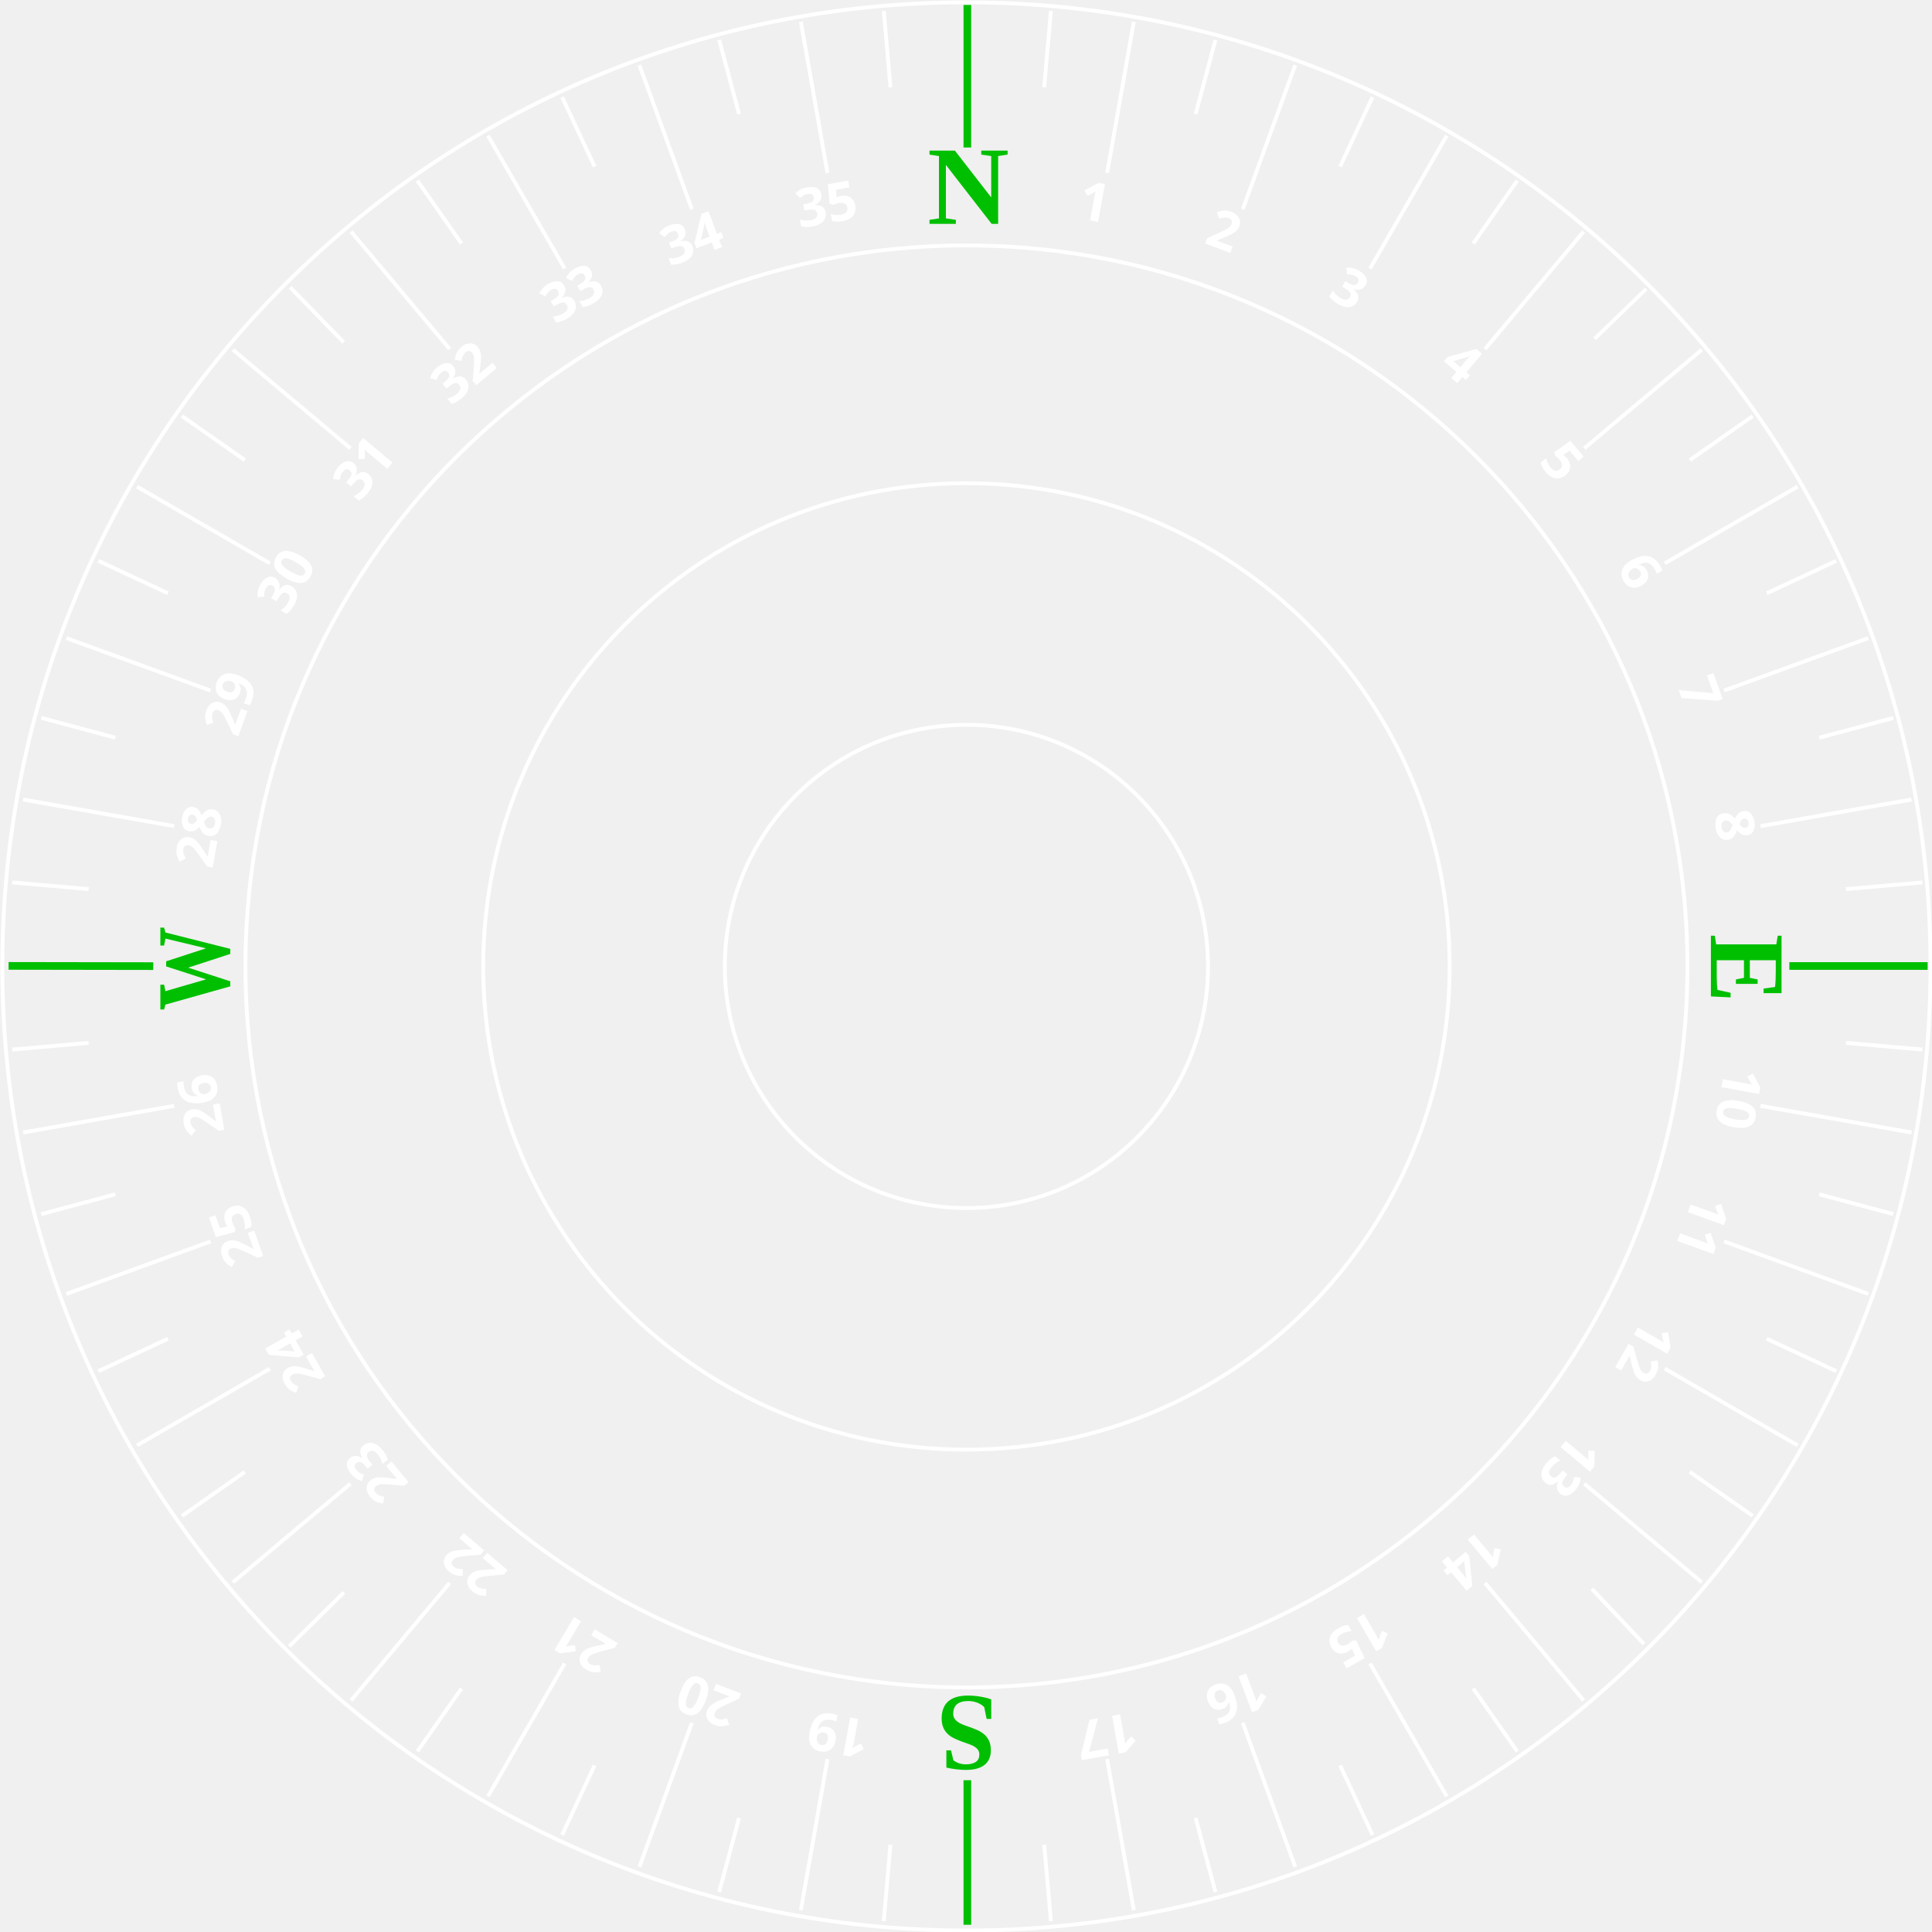
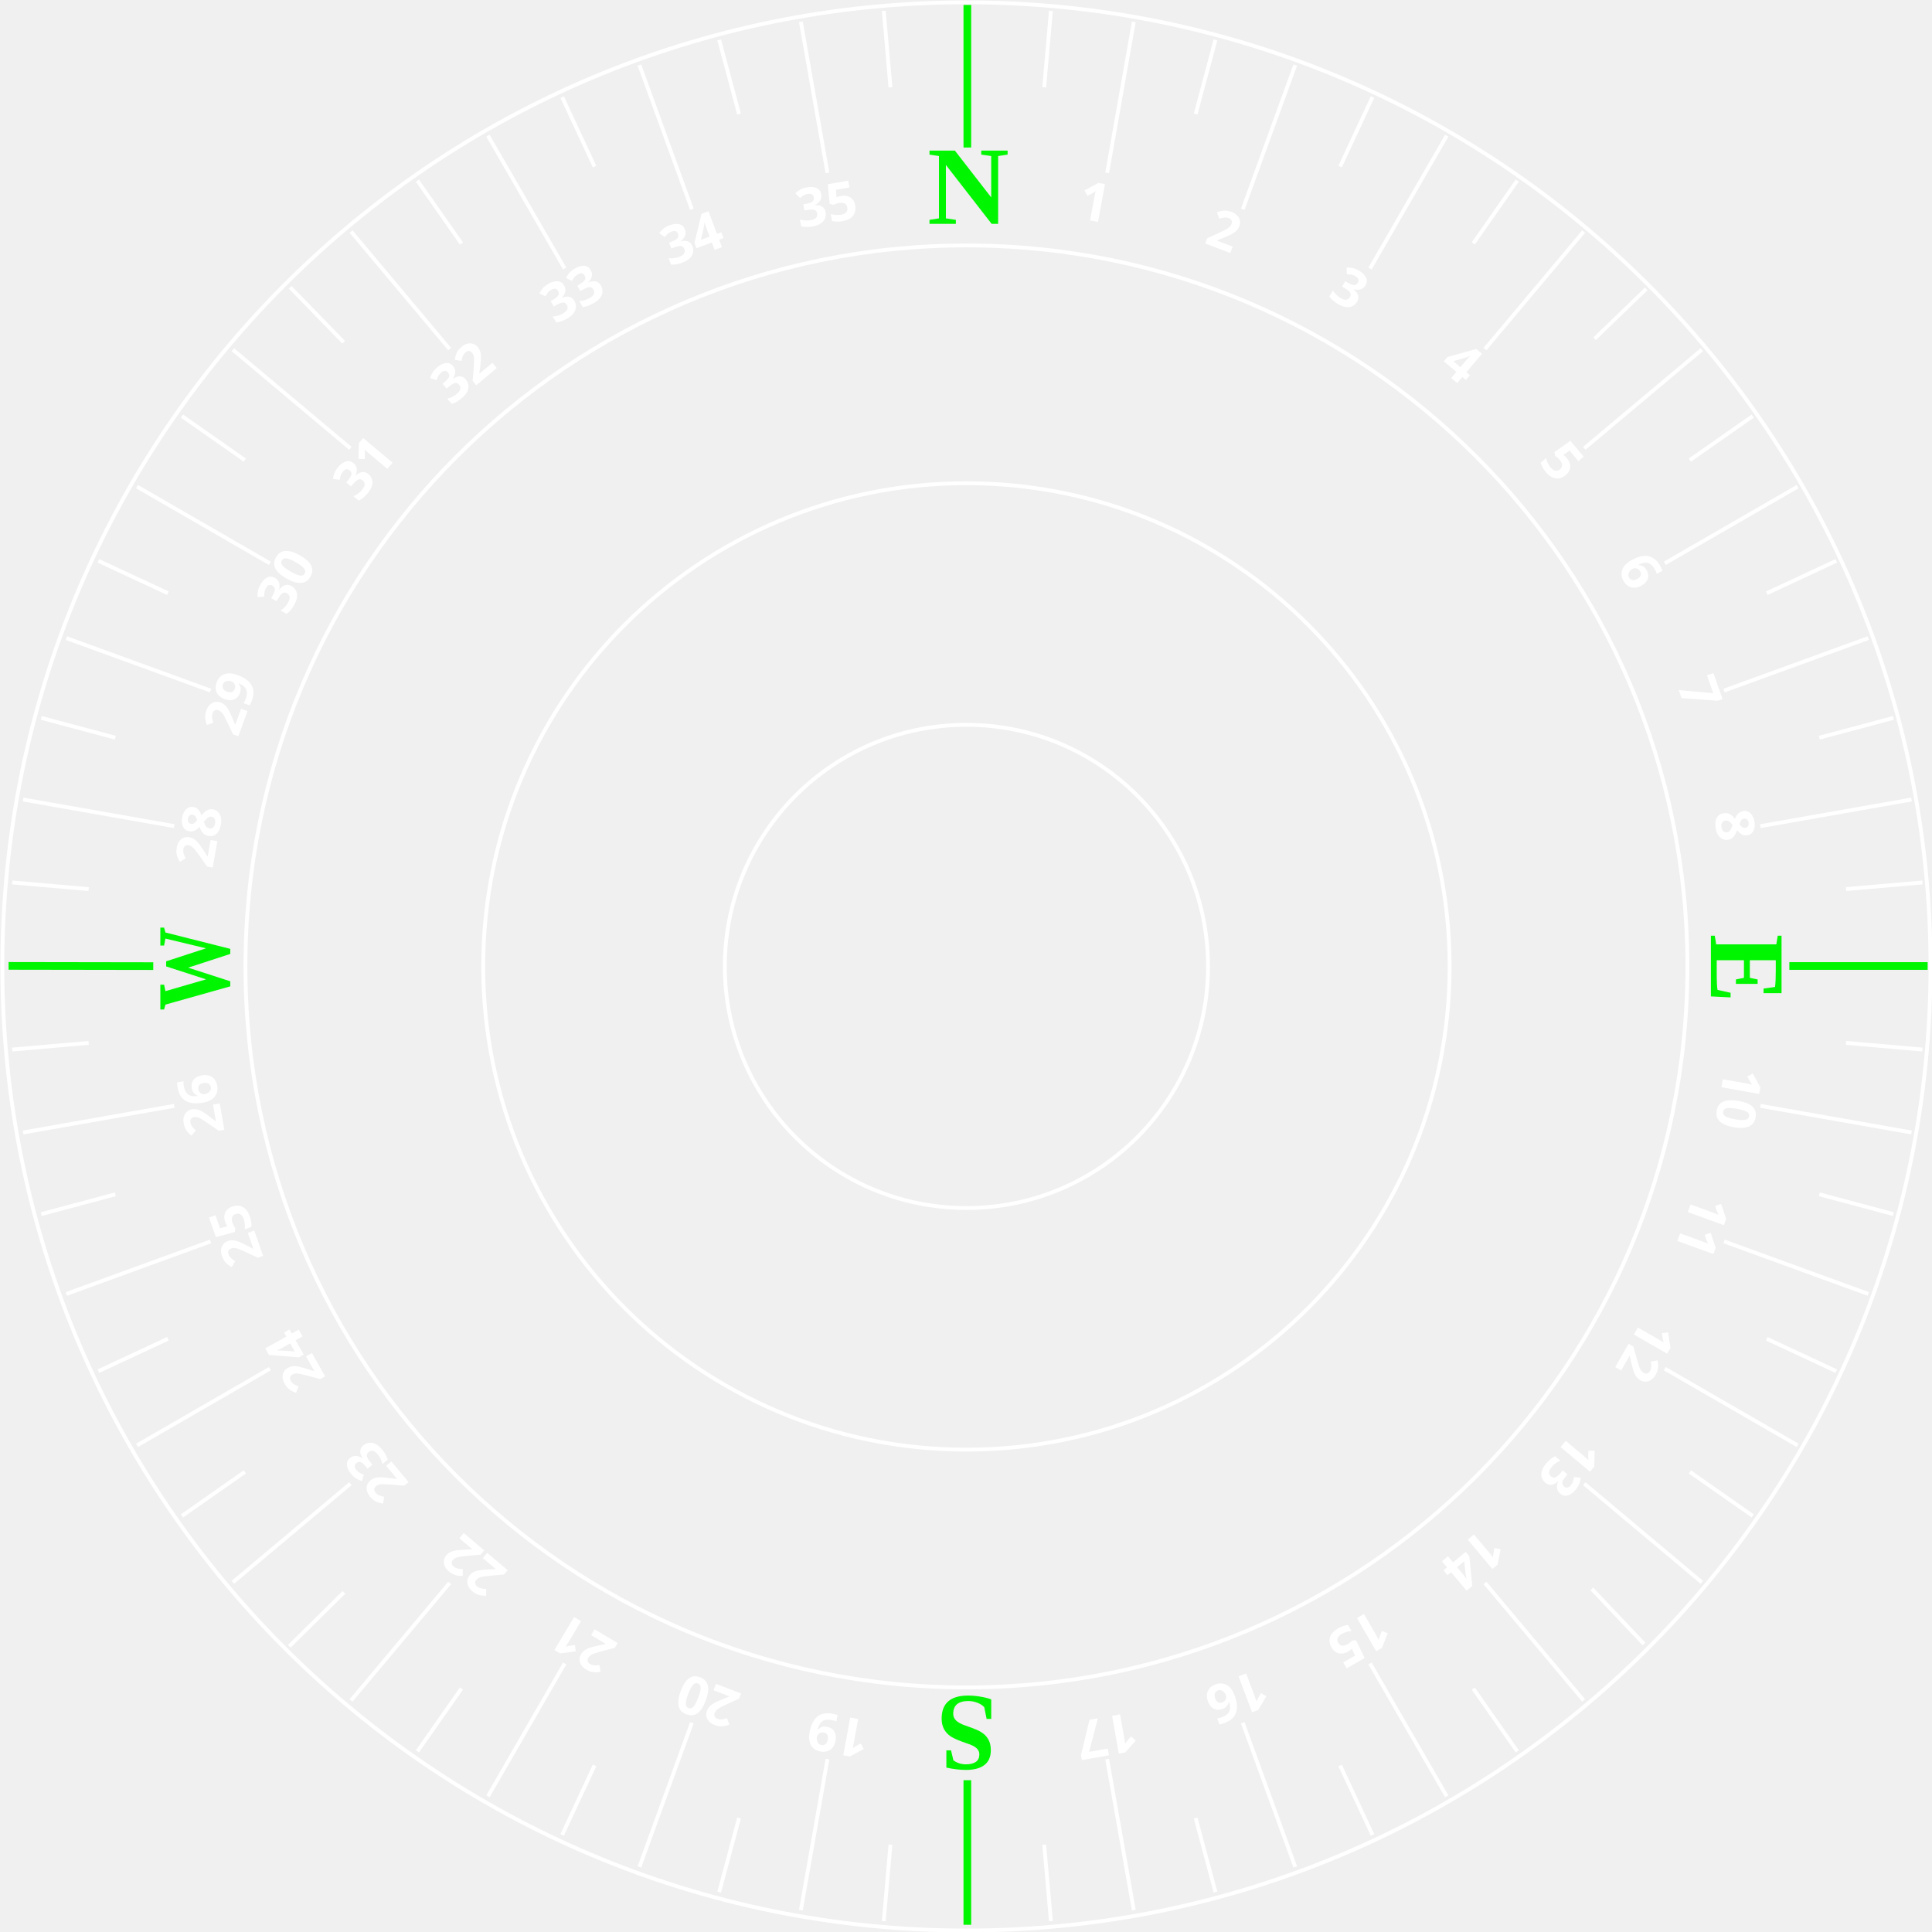
- <svg xmlns="http://www.w3.org/2000/svg" xmlns:xlink="http://www.w3.org/1999/xlink" viewBox="0 0 503.78 503.78" xlinkns="http://www.w3.org/1999/xlink" version="1.1" id="svg9563" width="503.78" height="503.78">
+ <svg xmlns="http://www.w3.org/2000/svg" xmlns:xlink="http://www.w3.org/1999/xlink" viewBox="0 0 503.78 503.78" xlinkns="http://www.w3.org/1999/xlink" version="1.1" id="svg9563" style="transform:rotate(360deg)" width="503.78" height="503.78">
  <defs id="defs9567">
    <linearGradient id="linearGradient7520">
      <stop style="stop-color:#ffffff;stop-opacity:1;" offset="0" id="stop7516" />
      <stop style="stop-color:#ffffff;stop-opacity:0;" offset="1" id="stop7518" />
    </linearGradient>
    <clipPath clipPathUnits="userSpaceOnUse" id="clipPath7363">
      <g id="use7365">
        <text transform="rotate(20.78847)" x="315.784" y="-52.173" font-size="14px" font-weight="bold" xml:space="preserve" id="text7367" style="font-weight:bold;font-size:14px;font-family:Thryomanes;fill:#000000;stroke-width:1px">2</text>
        <text transform="rotate(10.37961)" x="286.277" y="5.323" font-size="14px" font-weight="bold" xml:space="preserve" id="text7369" style="font-weight:bold;font-size:14px;font-family:Thryomanes;fill:#000000;stroke-width:1px">1</text>
        <text transform="rotate(30.79779)" x="336.794" y="-110.674" font-size="14px" font-weight="bold" xml:space="preserve" id="text7371" style="font-weight:bold;font-size:14px;font-family:Thryomanes;fill:#000000;stroke-width:1px">3</text>
        <text transform="rotate(40.2158)" x="348.09" y="-169.064" font-size="14px" font-weight="bold" xml:space="preserve" id="text7373" style="font-weight:bold;font-size:14px;font-family:Thryomanes;fill:#000000;stroke-width:1px">4</text>
        <text transform="rotate(50.13354)" x="349.426" y="-230.622" font-size="14px" font-weight="bold" xml:space="preserve" id="text7375" style="font-weight:bold;font-size:14px;font-family:Thryomanes;fill:#000000;stroke-width:1px">5</text>
        <text transform="rotate(60.52595)" x="335.991" y="-294.158" font-size="14px" font-weight="bold" xml:space="preserve" id="text7377" style="font-weight:bold;font-size:14px;font-family:Thryomanes;fill:#000000;stroke-width:1px">6</text>
        <text transform="rotate(70.55272)" x="313.88" y="-352.857" font-size="14px" font-weight="bold" xml:space="preserve" id="text7379" style="font-weight:bold;font-size:14px;font-family:Thryomanes;fill:#000000;stroke-width:1px">7</text>
        <text transform="rotate(80.16222)" x="285.248" y="-404.025" font-size="14px" font-weight="bold" xml:space="preserve" id="text7381" style="font-weight:bold;font-size:14px;font-family:Thryomanes;fill:#000000;stroke-width:1px">8</text>
        <text transform="rotate(-159.2115)" x="-337.935" y="-344.232" font-size="14px" font-weight="bold" xml:space="preserve" id="text7385" style="font-weight:bold;font-size:14px;font-family:Thryomanes;fill:#000000;stroke-width:1px">
          <tspan x="-337.935" y="-344.232" id="tspan7383" style="stroke-width:1px">20</tspan>
        </text>
        <text transform="rotate(-169.6204)" x="-304.541" y="-400.584" font-size="14px" font-weight="bold" xml:space="preserve" id="text7387" style="font-weight:bold;font-size:14px;font-family:Thryomanes;fill:#000000;stroke-width:1px">19</text>
        <text transform="rotate(-149.2022)" x="-358.265" y="-285.552" font-size="14px" font-weight="bold" xml:space="preserve" id="text7389" style="font-weight:bold;font-size:14px;font-family:Thryomanes;fill:#000000;stroke-width:1px">21</text>
        <text transform="rotate(-139.7842)" x="-366.002" y="-227.179" font-size="14px" font-weight="bold" xml:space="preserve" id="text7391" style="font-weight:bold;font-size:14px;font-family:Thryomanes;fill:#000000;stroke-width:1px">22</text>
        <text transform="rotate(-129.8665)" x="-365.473" y="-165.948" font-size="14px" font-weight="bold" xml:space="preserve" id="text7393" style="font-weight:bold;font-size:14px;font-family:Thryomanes;fill:#000000;stroke-width:1px">23</text>
        <text transform="rotate(-119.4741)" x="-354.71" y="-102.776" font-size="14px" font-weight="bold" xml:space="preserve" id="text7395" style="font-weight:bold;font-size:14px;font-family:Thryomanes;fill:#000000;stroke-width:1px">24</text>
        <text transform="rotate(-109.4473)" x="-332.198" y="-44.323" font-size="14px" font-weight="bold" xml:space="preserve" id="text7397" style="font-weight:bold;font-size:14px;font-family:Thryomanes;fill:#000000;stroke-width:1px">25</text>
        <text transform="rotate(-99.83778)" x="-300.832" y="7.294" font-size="14px" font-weight="bold" xml:space="preserve" id="text7399" style="font-weight:bold;font-size:14px;font-family:Thryomanes;fill:#000000;stroke-width:1px">26</text>
        <text transform="rotate(-10.01525)" x="194.927" y="94.853" font-size="14px" font-weight="bold" xml:space="preserve" id="text7401" style="font-weight:bold;font-size:14px;font-family:Thryomanes;fill:#000000;stroke-width:1px">35</text>
        <text transform="rotate(-20.58957)" x="138.995" y="126.536" font-size="14px" font-weight="bold" xml:space="preserve" id="text7403" style="font-weight:bold;font-size:14px;font-family:Thryomanes;fill:#000000;stroke-width:1px">34</text>
        <text transform="rotate(-30.0951)" x="82.788" y="145.885" font-size="14px" font-weight="bold" xml:space="preserve" id="text7405" style="font-weight:bold;font-size:14px;font-family:Thryomanes;fill:#000000;stroke-width:1px">33</text>
        <text transform="rotate(-40.01773)" x="21.945" y="156.798" font-size="14px" font-weight="bold" xml:space="preserve" id="text7407" style="font-weight:bold;font-size:14px;font-family:Thryomanes;fill:#000000;stroke-width:1px">32</text>
        <text transform="rotate(-50.09774)" x="-40.669" y="155.911" font-size="14px" font-weight="bold" xml:space="preserve" id="text7409" style="font-weight:bold;font-size:14px;font-family:Thryomanes;fill:#000000;stroke-width:1px">31</text>
        <text transform="rotate(-60.15413)" x="-102.173" y="144.899" font-size="14px" font-weight="bold" xml:space="preserve" id="text7411" style="font-weight:bold;font-size:14px;font-family:Thryomanes;fill:#000000;stroke-width:1px">30</text>
        <text transform="rotate(-70.10129)" x="-159.928" y="123.79" font-size="14px" font-weight="bold" xml:space="preserve" id="text7413" style="font-weight:bold;font-size:14px;font-family:Thryomanes;fill:#000000;stroke-width:1px">29</text>
        <text transform="rotate(-79.90506)" x="-213.552" y="94.252" font-size="14px" font-weight="bold" xml:space="preserve" id="text7415" style="font-weight:bold;font-size:14px;font-family:Thryomanes;fill:#000000;stroke-width:1px">28</text>
        <text transform="rotate(169.9847)" x="-213.543" y="-491.018" font-size="14px" font-weight="bold" xml:space="preserve" id="text7417" style="font-weight:bold;font-size:14px;font-family:Thryomanes;fill:#000000;stroke-width:1px">17</text>
        <text transform="rotate(159.4104)" x="-154.396" y="-522.763" font-size="14px" font-weight="bold" xml:space="preserve" id="text7419" style="font-weight:bold;font-size:14px;font-family:Thryomanes;fill:#000000;stroke-width:1px">16</text>
        <text transform="rotate(149.9049)" x="-100.352" y="-542.472" font-size="14px" font-weight="bold" xml:space="preserve" id="text7421" style="font-weight:bold;font-size:14px;font-family:Thryomanes;fill:#000000;stroke-width:1px">15</text>
        <text transform="rotate(139.9823)" x="-40.731" y="-553.57" font-size="14px" font-weight="bold" xml:space="preserve" id="text7423" style="font-weight:bold;font-size:14px;font-family:Thryomanes;fill:#000000;stroke-width:1px">14</text>
        <text transform="rotate(129.9023)" x="22.65" y="-554.224" font-size="14px" font-weight="bold" xml:space="preserve" id="text7425" style="font-weight:bold;font-size:14px;font-family:Thryomanes;fill:#000000;stroke-width:1px">13</text>
        <text transform="rotate(119.8459)" x="84.026" y="-542.721" font-size="14px" font-weight="bold" xml:space="preserve" id="text7427" style="font-weight:bold;font-size:14px;font-family:Thryomanes;fill:#000000;stroke-width:1px">12</text>
        <text transform="rotate(109.8987)" x="141.619" y="-521.405" font-size="14px" font-weight="bold" xml:space="preserve" id="text7429" style="font-weight:bold;font-size:14px;font-family:Thryomanes;fill:#000000;stroke-width:1px">11</text>
        <text transform="rotate(100.0949)" x="194.65" y="-491.613" font-size="14px" font-weight="bold" xml:space="preserve" id="text7431" style="font-weight:bold;font-size:14px;font-family:Thryomanes;fill:#000000;stroke-width:1px">10</text>
      </g>
    </clipPath>
    <linearGradient xlink:href="#linearGradient7520" id="linearGradient7522" x1="-364.866" y1="-171.045" x2="-346.612" y2="-171.045" gradientUnits="userSpaceOnUse" />
  </defs>
  <circle cx="252" cy="252" r="251.39" id="circle7283" style="fill:none;stroke:#ffffff;stroke-width:1;" />
  <circle cx="252" cy="252" id="circle7285" style="fill:none;stroke:#ffffff;stroke-width:1;" r="188" />
  <circle cx="252" cy="252" id="circle7287" style="fill:none;stroke:#ffffff;stroke-width:1;" r="126" />
  <circle cx="252" cy="252" id="circle7289" style="fill:none;stroke:#ffffff;stroke-width:1;" r="63" />
  <line x1="232.19" x2="230.45" y1="481.01" y2="500.94" d="null" points="null" id="line7867" style="stroke:#ffffff;stroke-width:1;" />
  <line x1="192.71" x2="187.53" y1="474.05" y2="493.37" d="null" points="null" id="line7869" style="stroke:#ffffff;stroke-width:1;" />
  <line x1="155.04" x2="146.58" y1="460.34" y2="478.47" d="null" points="null" id="line7871" style="stroke:#ffffff;stroke-width:1;" />
  <line x1="120.32" x2="108.84" y1="440.3" y2="456.68" d="null" points="null" id="line7873" style="stroke:#ffffff;stroke-width:1;" />
  <line x1="63.833" x2="47.45" y1="383.81" y2="395.28" d="null" points="null" id="line7875" style="stroke:#ffffff;stroke-width:1;" />
  <line x1="43.787" x2="25.661" y1="349.09" y2="357.54" d="null" points="null" id="line7877" style="stroke:#ffffff;stroke-width:1;" />
  <line x1="30.075" x2="10.757" y1="311.42" y2="316.59" d="null" points="null" id="line7879" style="stroke:#ffffff;stroke-width:1;" />
  <line x1="23.113" x2="3.19" y1="271.94" y2="273.68" d="null" points="null" id="line7881" style="stroke:#ffffff;stroke-width:1;" />
  <line x1="23.113" x2="3.19" y1="231.84" y2="230.1" d="null" points="null" id="line7883" style="stroke:#ffffff;stroke-width:1;" />
  <line x1="30.075" x2="10.757" y1="192.36" y2="187.19" d="null" points="null" id="line7885" style="stroke:#ffffff;stroke-width:1;" />
  <line x1="43.787" x2="25.661" y1="154.69" y2="146.24" d="null" points="null" id="line7887" style="stroke:#ffffff;stroke-width:1;" />
  <line x1="63.833" x2="47.45" y1="119.97" y2="108.5" d="null" points="null" id="line7889" style="stroke:#ffffff;stroke-width:1;" />
  <line x1="120.32" x2="108.84" y1="63.485" y2="47.102" d="null" points="null" id="line7891" style="stroke:#ffffff;stroke-width:1;" />
  <line x1="155.04" x2="146.58" y1="43.439" y2="25.313" d="null" points="null" id="line7893" style="stroke:#ffffff;stroke-width:1;" />
  <line x1="192.71" x2="187.53" y1="29.727" y2="10.409" d="null" points="null" id="line7895" style="stroke:#ffffff;stroke-width:1;" />
  <line x1="232.19" x2="230.45" y1="22.765" y2="2.841" d="null" points="null" id="line7897" style="stroke:#ffffff;stroke-width:1;" />
  <line x1="272.28" x2="274.03" y1="22.765" y2="2.841" d="null" points="null" id="line7899" style="stroke:#ffffff;stroke-width:1;" />
  <line x1="311.77" x2="316.94" y1="29.727" y2="10.409" d="null" points="null" id="line7901" style="stroke:#ffffff;stroke-width:1;" />
  <line x1="349.44" x2="357.89" y1="43.439" y2="25.313" d="null" points="null" id="line7903" style="stroke:#ffffff;stroke-width:1;" />
  <line x1="384.16" x2="395.63" y1="63.485" y2="47.102" d="null" points="null" id="line7905" style="stroke:#ffffff;stroke-width:1;" />
  <line x1="440.64" x2="457.03" y1="119.97" y2="108.5" d="null" points="null" id="line7907" style="stroke:#ffffff;stroke-width:1;" />
  <line x1="460.69" x2="478.82" y1="154.69" y2="146.24" d="null" points="null" id="line7909" style="stroke:#ffffff;stroke-width:1;" />
  <line x1="474.4" x2="493.72" y1="192.36" y2="187.19" d="null" points="null" id="line7911" style="stroke:#ffffff;stroke-width:1;" />
  <line x1="481.36" x2="501.29" y1="231.84" y2="230.1" d="null" points="null" id="line7913" style="stroke:#ffffff;stroke-width:1;" />
  <line x1="481.36" x2="501.29" y1="271.94" y2="273.68" d="null" points="null" id="line7915" style="stroke:#ffffff;stroke-width:1;" />
  <line x1="474.4" x2="493.72" y1="311.42" y2="316.59" d="null" points="null" id="line7917" style="stroke:#ffffff;stroke-width:1;" />
  <line x1="460.69" x2="478.82" y1="349.09" y2="357.54" d="null" points="null" id="line7919" style="stroke:#ffffff;stroke-width:1;" />
  <line x1="440.64" x2="457.03" y1="383.81" y2="395.28" d="null" points="null" id="line7921" style="stroke:#ffffff;stroke-width:1;" />
  <line x1="384.16" x2="395.63" y1="440.3" y2="456.68" d="null" points="null" id="line7923" style="stroke:#ffffff;stroke-width:1;" />
  <line x1="349.44" x2="357.89" y1="460.34" y2="478.47" d="null" points="null" id="line7925" style="stroke:#ffffff;stroke-width:1;" />
  <line x1="311.77" x2="316.94" y1="474.05" y2="493.37" d="null" points="null" id="line7927" style="stroke:#ffffff;stroke-width:1;" />
  <line x1="272.28" x2="274.03" y1="481.01" y2="500.94" d="null" points="null" id="line7929" style="stroke:#ffffff;stroke-width:1;" />
  <line x1="215.77" x2="208.83" y1="458.7" y2="498.09" d="null" points="null" id="line7931" style="stroke:#ffffff;stroke-width:1;" />
  <line x1="180.41" x2="166.73" y1="449.23" y2="486.81" d="null" points="null" id="line7933" style="stroke:#ffffff;stroke-width:1;" />
  <line x1="147.24" x2="127.24" y1="433.76" y2="468.4" d="null" points="null" id="line7935" style="stroke:#ffffff;stroke-width:1;" />
  <line x1="117.25" x2="91.54" y1="412.76" y2="443.4" d="null" points="null" id="line7937" style="stroke:#ffffff;stroke-width:1;" />
  <line x1="91.37" x2="60.727" y1="386.88" y2="412.59" d="null" points="null" id="line7939" style="stroke:#ffffff;stroke-width:1;" />
  <line x1="70.373" x2="35.732" y1="356.89" y2="376.89" d="null" points="null" id="line7941" style="stroke:#ffffff;stroke-width:1;" />
  <line x1="54.903" x2="17.315" y1="323.71" y2="337.4" d="null" points="null" id="line7943" style="stroke:#ffffff;stroke-width:1;" />
  <line x1="45.429" x2="6.036" y1="288.36" y2="295.3" d="null" points="null" id="line7945" style="stroke:#ffffff;stroke-width:1;" />
  <line x1="45.429" x2="6.036" y1="215.42" y2="208.48" d="null" points="null" id="line7947" style="stroke:#ffffff;stroke-width:1;" />
  <line x1="54.903" x2="17.315" y1="180.07" y2="166.39" d="null" points="null" id="line7949" style="stroke:#ffffff;stroke-width:1;" />
  <line x1="70.373" x2="35.732" y1="146.89" y2="126.89" d="null" points="null" id="line7951" style="stroke:#ffffff;stroke-width:1;" />
  <line x1="91.37" x2="60.727" y1="116.9" y2="91.19" d="null" points="null" id="line7953" style="stroke:#ffffff;stroke-width:1;" />
  <line x1="117.25" x2="91.54" y1="91.02" y2="60.379" d="null" points="null" id="line7955" style="stroke:#ffffff;stroke-width:1;" />
  <line x1="147.24" x2="127.24" y1="70.025" y2="35.384" d="null" points="null" id="line7957" style="stroke:#ffffff;stroke-width:1;" />
  <line x1="180.41" x2="166.73" y1="54.555" y2="16.967" d="null" points="null" id="line7959" style="stroke:#ffffff;stroke-width:1;" />
  <line x1="215.77" x2="208.83" y1="45.08" y2="5.688" d="null" points="null" id="line7961" style="stroke:#ffffff;stroke-width:1;" />
  <line x1="288.7" x2="295.65" y1="45.08" y2="5.688" d="null" points="null" id="line7963" style="stroke:#ffffff;stroke-width:1;" />
  <line x1="324.06" x2="337.74" y1="54.555" y2="16.967" d="null" points="null" id="line7965" style="stroke:#ffffff;stroke-width:1;" />
  <line x1="357.24" x2="377.24" y1="70.025" y2="35.384" d="null" points="null" id="line7967" style="stroke:#ffffff;stroke-width:1;" />
  <line x1="387.22" x2="412.94" y1="91.02" y2="60.379" d="null" points="null" id="line7969" style="stroke:#ffffff;stroke-width:1;" />
  <line x1="413.11" x2="443.75" y1="116.9" y2="91.19" d="null" points="null" id="line7971" style="stroke:#ffffff;stroke-width:1;" />
  <line x1="434.1" x2="468.74" y1="146.89" y2="126.89" d="null" points="null" id="line7973" style="stroke:#ffffff;stroke-width:1;" />
  <line x1="449.57" x2="487.16" y1="180.07" y2="166.39" d="null" points="null" id="line7975" style="stroke:#ffffff;stroke-width:1;" />
  <line x1="459.05" x2="498.44" y1="215.42" y2="208.48" d="null" points="null" id="line7977" style="stroke:#ffffff;stroke-width:1;" />
  <line x1="459.05" x2="498.44" y1="288.36" y2="295.3" d="null" points="null" id="line7979" style="stroke:#ffffff;stroke-width:1;" />
  <line x1="449.57" x2="487.16" y1="323.71" y2="337.4" d="null" points="null" id="line7981" style="stroke:#ffffff;stroke-width:1;" />
  <line x1="434.1" x2="468.74" y1="356.89" y2="376.89" d="null" points="null" id="line7983" style="stroke:#ffffff;stroke-width:1;" />
  <line x1="413.11" x2="443.75" y1="386.88" y2="412.59" d="null" points="null" id="line7985" style="stroke:#ffffff;stroke-width:1;" />
  <line x1="387.22" x2="412.94" y1="412.76" y2="443.4" d="null" points="null" id="line7987" style="stroke:#ffffff;stroke-width:1;" />
  <line x1="357.24" x2="377.24" y1="433.76" y2="468.4" d="null" points="null" id="line7989" style="stroke:#ffffff;stroke-width:1;" />
  <line x1="324.06" x2="337.74" y1="449.23" y2="486.81" d="null" points="null" id="line7991" style="stroke:#ffffff;stroke-width:1;" />
  <line x1="288.7" x2="295.65" y1="458.7" y2="498.09" d="null" points="null" id="line7993" style="stroke:#ffffff;stroke-width:1;" />
-   <line x1="39.963" x2="2.238" y1="251.92" y2="251.86" d="null" points="null" id="line7995" style="stroke:#00bf00; stroke-width:2;" />
-   <line x1="252.24" x2="252.24" y1="464.2" y2="501.89" id="line7997" style="stroke:#00bf00; stroke-width:2;" />
+   <line x1="39.963" x2="2.238" y1="251.92" y2="251.86" d="null" points="null" id="line7995" style="stroke:#00f500; stroke-width:2;" />
+   <line x1="252.24" x2="252.24" y1="464.2" y2="501.89" id="line7997" style="stroke:#00f500; stroke-width:2;" />
  <text style="font-weight:bold;font-size:14px;font-family:Thryomanes;fill:#ffffff;stroke-width:1px;fill-opacity:1;opacity:1;" id="text7999" xml:space="preserve" font-weight="bold" font-size="14px" y="-52.173" x="315.784" transform="rotate(20.78847)">2</text>
  <text style="font-weight:bold;font-size:14px;font-family:Thryomanes;fill:#ffffff;stroke-width:1px;fill-opacity:1;opacity:1;" id="text8001" xml:space="preserve" font-weight="bold" font-size="14px" y="5.323" x="286.277" transform="rotate(10.37961)">1</text>
  <text style="font-weight:bold;font-size:14px;font-family:Thryomanes;fill:#ffffff;stroke-width:1px;fill-opacity:1;opacity:1;" id="text8003" xml:space="preserve" font-weight="bold" font-size="14px" y="-110.674" x="336.794" transform="rotate(30.79779)">3</text>
  <text style="font-weight:bold;font-size:14px;font-family:Thryomanes;fill:#ffffff;stroke-width:1px;fill-opacity:1;opacity:1;" id="text8005" xml:space="preserve" font-weight="bold" font-size="14px" y="-169.064" x="348.09" transform="rotate(40.2158)">4</text>
  <text style="font-weight:bold;font-size:14px;font-family:Thryomanes;fill:#ffffff;stroke-width:1px;fill-opacity:1;opacity:1;" id="text8007" xml:space="preserve" font-weight="bold" font-size="14px" y="-230.622" x="349.426" transform="rotate(50.13354)">5</text>
  <text style="font-weight:bold;font-size:14px;font-family:Thryomanes;fill:#ffffff;stroke-width:1px;fill-opacity:1;opacity:1;" id="text8009" xml:space="preserve" font-weight="bold" font-size="14px" y="-294.158" x="335.991" transform="rotate(60.52595)">6</text>
  <text style="font-weight:bold;font-size:14px;font-family:Thryomanes;fill:#ffffff;stroke-width:1px;fill-opacity:1;opacity:1;" id="text8011" xml:space="preserve" font-weight="bold" font-size="14px" y="-352.857" x="313.88" transform="rotate(70.55272)">7</text>
  <text style="font-weight:bold;font-size:14px;font-family:Thryomanes;fill:#ffffff;stroke-width:1px;fill-opacity:1;opacity:1;" id="text8013" xml:space="preserve" font-weight="bold" font-size="14px" y="-404.025" x="285.248" transform="rotate(80.16222)">8</text>
  <text style="font-weight:bold;font-size:14px;font-family:Thryomanes;fill:#ffffff;stroke-width:1px;fill-opacity:1;opacity:1;" id="text8017" xml:space="preserve" font-weight="bold" font-size="14px" y="-344.232" x="-337.935" transform="rotate(-159.2115)">
    <tspan style="stroke-width:1px;fill:#ffffff;fill-opacity:1;" id="tspan8015" y="-344.232" x="-337.935">20</tspan>
  </text>
  <text style="font-weight:bold;font-size:14px;font-family:Thryomanes;fill:#ffffff;stroke-width:1px;fill-opacity:1;opacity:1;" id="text8019" xml:space="preserve" font-weight="bold" font-size="14px" y="-400.584" x="-304.541" transform="rotate(-169.6204)">19</text>
  <text style="font-weight:bold;font-size:14px;font-family:Thryomanes;fill:#ffffff;stroke-width:1px;fill-opacity:1;opacity:1;" id="text8021" xml:space="preserve" font-weight="bold" font-size="14px" y="-285.552" x="-358.265" transform="rotate(-149.2022)">21</text>
  <text style="font-weight:bold;font-size:14px;font-family:Thryomanes;fill:#ffffff;stroke-width:1px;fill-opacity:1;opacity:1;" id="text8023" xml:space="preserve" font-weight="bold" font-size="14px" y="-227.179" x="-366.002" transform="rotate(-139.7842)">22</text>
  <text style="font-weight:bold;font-size:14px;font-family:Thryomanes;fill:#ffffff;fill-opacity:1;stroke:#ffffff;stroke-width:1px;stroke-opacity:0;opacity:1;" id="text8025" xml:space="preserve" font-weight="bold" font-size="14px" y="-165.948" x="-365.473" transform="rotate(-129.8665)">23</text>
  <text style="font-weight:bold;font-size:14px;font-family:Thryomanes;fill:#ffffff;stroke-width:1px;fill-opacity:1;opacity:1;" id="text8027" xml:space="preserve" font-weight="bold" font-size="14px" y="-102.776" x="-354.71" transform="rotate(-119.4741)">24</text>
  <text style="font-weight:bold;font-size:14px;font-family:Thryomanes;fill:#ffffff;stroke-width:1px;fill-opacity:1;opacity:1;" id="text8029" xml:space="preserve" font-weight="bold" font-size="14px" y="-44.323" x="-332.198" transform="rotate(-109.4473)">25</text>
  <text style="font-weight:bold;font-size:14px;font-family:Thryomanes;fill:#ffffff;stroke-width:1px;fill-opacity:1;opacity:1;" id="text8031" xml:space="preserve" font-weight="bold" font-size="14px" y="7.294" x="-300.832" transform="rotate(-99.83778)">26</text>
  <text style="font-weight:bold;font-size:14px;font-family:Thryomanes;fill:#ffffff;stroke-width:1px;fill-opacity:1;opacity:1;" id="text8033" xml:space="preserve" font-weight="bold" font-size="14px" y="94.853" x="194.927" transform="rotate(-10.01525)">35</text>
  <text style="font-weight:bold;font-size:14px;font-family:Thryomanes;fill:#ffffff;stroke-width:1px;fill-opacity:1;opacity:1;" id="text8035" xml:space="preserve" font-weight="bold" font-size="14px" y="126.536" x="138.995" transform="rotate(-20.58957)">34</text>
  <text style="font-weight:bold;font-size:14px;font-family:Thryomanes;fill:#ffffff;stroke-width:1px;fill-opacity:1;opacity:1;" id="text8037" xml:space="preserve" font-weight="bold" font-size="14px" y="145.885" x="82.788" transform="rotate(-30.0951)">33</text>
  <text style="font-weight:bold;font-size:14px;font-family:Thryomanes;fill:#ffffff;stroke-width:1px;fill-opacity:1;opacity:1;" id="text8039" xml:space="preserve" font-weight="bold" font-size="14px" y="156.798" x="21.945" transform="rotate(-40.01773)">32</text>
  <text style="font-weight:bold;font-size:14px;font-family:Thryomanes;fill:#ffffff;stroke-width:1px;fill-opacity:1;opacity:1;" id="text8041" xml:space="preserve" font-weight="bold" font-size="14px" y="155.911" x="-40.669" transform="rotate(-50.09774)">31</text>
  <text style="font-weight:bold;font-size:14px;font-family:Thryomanes;fill:#ffffff;stroke-width:1px;fill-opacity:1;opacity:1;" id="text8043" xml:space="preserve" font-weight="bold" font-size="14px" y="144.899" x="-102.173" transform="rotate(-60.15413)">30</text>
  <text style="font-weight:bold;font-size:14px;font-family:Thryomanes;fill:#ffffff;stroke-width:1px;fill-opacity:1;opacity:1;" id="text8045" xml:space="preserve" font-weight="bold" font-size="14px" y="123.79" x="-159.928" transform="rotate(-70.10129)">29</text>
  <text style="font-weight:bold;font-size:14px;font-family:Thryomanes;fill:#ffffff;stroke-width:1px;fill-opacity:1;opacity:1;" id="text8047" xml:space="preserve" font-weight="bold" font-size="14px" y="94.252" x="-213.552" transform="rotate(-79.90506)">28</text>
  <text style="font-weight:bold;font-size:14px;font-family:Thryomanes;fill:#ffffff;stroke-width:1px;fill-opacity:1;opacity:1;" id="text8049" xml:space="preserve" font-weight="bold" font-size="14px" y="-491.018" x="-213.543" transform="rotate(169.9847)">17</text>
  <text style="font-weight:bold;font-size:14px;font-family:Thryomanes;fill:#ffffff;stroke-width:1px;fill-opacity:1;opacity:1;" id="text8051" xml:space="preserve" font-weight="bold" font-size="14px" y="-522.763" x="-154.396" transform="rotate(159.4104)">16</text>
  <text style="font-weight:bold;font-size:14px;font-family:Thryomanes;fill:#ffffff;stroke-width:1px;fill-opacity:1;opacity:1;" id="text8053" xml:space="preserve" font-weight="bold" font-size="14px" y="-542.472" x="-100.352" transform="rotate(149.9049)">15</text>
  <text style="font-weight:bold;font-size:14px;font-family:Thryomanes;fill:#ffffff;stroke-width:1px;fill-opacity:1;opacity:1;" id="text8055" xml:space="preserve" font-weight="bold" font-size="14px" y="-553.57" x="-40.731" transform="rotate(139.9823)">14</text>
  <text style="font-weight:bold;font-size:14px;font-family:Thryomanes;fill:#ffffff;stroke-width:1px;fill-opacity:1;opacity:1;" id="text8057" xml:space="preserve" font-weight="bold" font-size="14px" y="-554.224" x="22.65" transform="rotate(129.9023)">13</text>
  <text style="font-weight:bold;font-size:14px;font-family:Thryomanes;fill:#ffffff;stroke-width:1px;fill-opacity:1;opacity:1;" id="text8059" xml:space="preserve" font-weight="bold" font-size="14px" y="-542.721" x="84.026" transform="rotate(119.8459)">12</text>
  <text style="font-weight:bold;font-size:14px;font-family:Thryomanes;fill:#ffffff;stroke-width:1px;fill-opacity:1;opacity:1;" id="text8061" xml:space="preserve" font-weight="bold" font-size="14px" y="-521.405" x="141.619" transform="rotate(109.8987)">11</text>
  <text style="font-weight:bold;font-size:14px;font-family:Thryomanes;fill:#ffffff;stroke-width:1px;fill-opacity:1;opacity:1;" id="text8063" xml:space="preserve" font-weight="bold" font-size="14px" y="-491.613" x="194.65" transform="rotate(100.0949)">10</text>
-   <line x1="502.64" x2="466.583" y1="251.89" y2="251.89" d="null" points="null" id="line8065" style="stroke:#00bf00;stroke-width:2;" />
-   <line x1="252.24" x2="252.24" y1="1.288" y2="38.464" id="line8067" style="stroke:#00bf00;stroke-width:2;" />
-   <text x="240.186" y="58.757" font-size="18" font-weight="bold" stroke-opacity="null" xml:space="preserve" id="text8069" style="font-weight:bold;font-size:29.342px;font-family:'Times New Roman', Times, serif;fill:#00bf00;stroke:#ffffff;stroke-width:1;;stroke-width:0" transform="scale(1.006731,0.9933139)">N</text>
-   <text transform="scale(-0.986466,-1.01372)" x="-263.53" y="-436.425" font-size="18" font-weight="bold" stroke-opacity="null" xml:space="preserve" id="text8071" style="font-weight:bold;font-size:28.472px;font-family:'Times New Roman', Times, serif;fill:#00bf00;stroke:#ffffff;stroke-width:1;;stroke-width:0">S</text>
-   <text transform="matrix(0,0.9772373,-1.023293,0,0,0)" x="249.198" y="-435.974" font-size="18" font-weight="bold" stroke-opacity="null" xml:space="preserve" id="text8073" style="font-weight:bold;font-size:27.492px;font-family:'Times New Roman', Times, serif;fill:#00bf00;stroke:#ffffff;stroke-width:1;;stroke-width:0">E</text>
-   <text transform="matrix(0,-0.8988829,1.112492,0,0,0)" x="-293.174" y="53.603" font-size="18" font-weight="bold" stroke-opacity="null" xml:space="preserve" id="text8075" style="font-weight:bold;font-size:24.448px;font-family:'Times New Roman', Times, serif;fill:#00bf00;stroke:#ffffff;stroke-width:1;;stroke-width:0">W</text>
+   <line x1="502.64" x2="466.583" y1="251.89" y2="251.89" d="null" points="null" id="line8065" style="stroke:#00f500;stroke-width:2;" />
+   <line x1="252.24" x2="252.24" y1="1.288" y2="38.464" id="line8067" style="stroke:#00f500;stroke-width:2;" />
+   <text x="240.186" y="58.757" font-size="18" font-weight="bold" stroke-opacity="null" xml:space="preserve" id="text8069" style="font-weight:bold;font-size:29.342px;font-family:'Times New Roman', Times, serif;fill:#00f500;stroke:#ffffff;stroke-width:1;;stroke-width:0" transform="scale(1.006731,0.9933139)">N</text>
+   <text transform="scale(-0.986466,-1.01372)" x="-263.53" y="-436.425" font-size="18" font-weight="bold" stroke-opacity="null" xml:space="preserve" id="text8071" style="font-weight:bold;font-size:28.472px;font-family:'Times New Roman', Times, serif;fill:#00f500;stroke:#ffffff;stroke-width:1;;stroke-width:0">S</text>
+   <text transform="matrix(0,0.9772373,-1.023293,0,0,0)" x="249.198" y="-435.974" font-size="18" font-weight="bold" stroke-opacity="null" xml:space="preserve" id="text8073" style="font-weight:bold;font-size:27.492px;font-family:'Times New Roman', Times, serif;fill:#00f500;stroke:#ffffff;stroke-width:1;;stroke-width:0">E</text>
+   <text transform="matrix(0,-0.8988829,1.112492,0,0,0)" x="-293.174" y="53.603" font-size="18" font-weight="bold" stroke-opacity="null" xml:space="preserve" id="text8075" style="font-weight:bold;font-size:24.448px;font-family:'Times New Roman', Times, serif;fill:#00f500;stroke:#ffffff;stroke-width:1;;stroke-width:0">W</text>
  <line x1="89.613" x2="75.657" y1="89.24" y2="74.913" d="null" points="null" id="line8077" style="stroke:#ffffff;stroke-width:1;" />
  <line x1="89.68" x2="75.438" y1="415.227" y2="429.273" d="null" points="null" id="line8079" style="stroke:#ffffff;stroke-width:1;" />
  <line x1="415.092" x2="428.681" y1="414.328" y2="428.691" d="null" points="null" id="line7923-3" style="stroke:#ffffff;stroke-width:1;;stroke-width:1.019" />
  <line x1="415.793" x2="429.258" y1="88.342" y2="75.34" d="null" points="null" id="line7907-3" style="stroke:#ffffff;stroke-width:1;;stroke-width:0.965" />
</svg>
